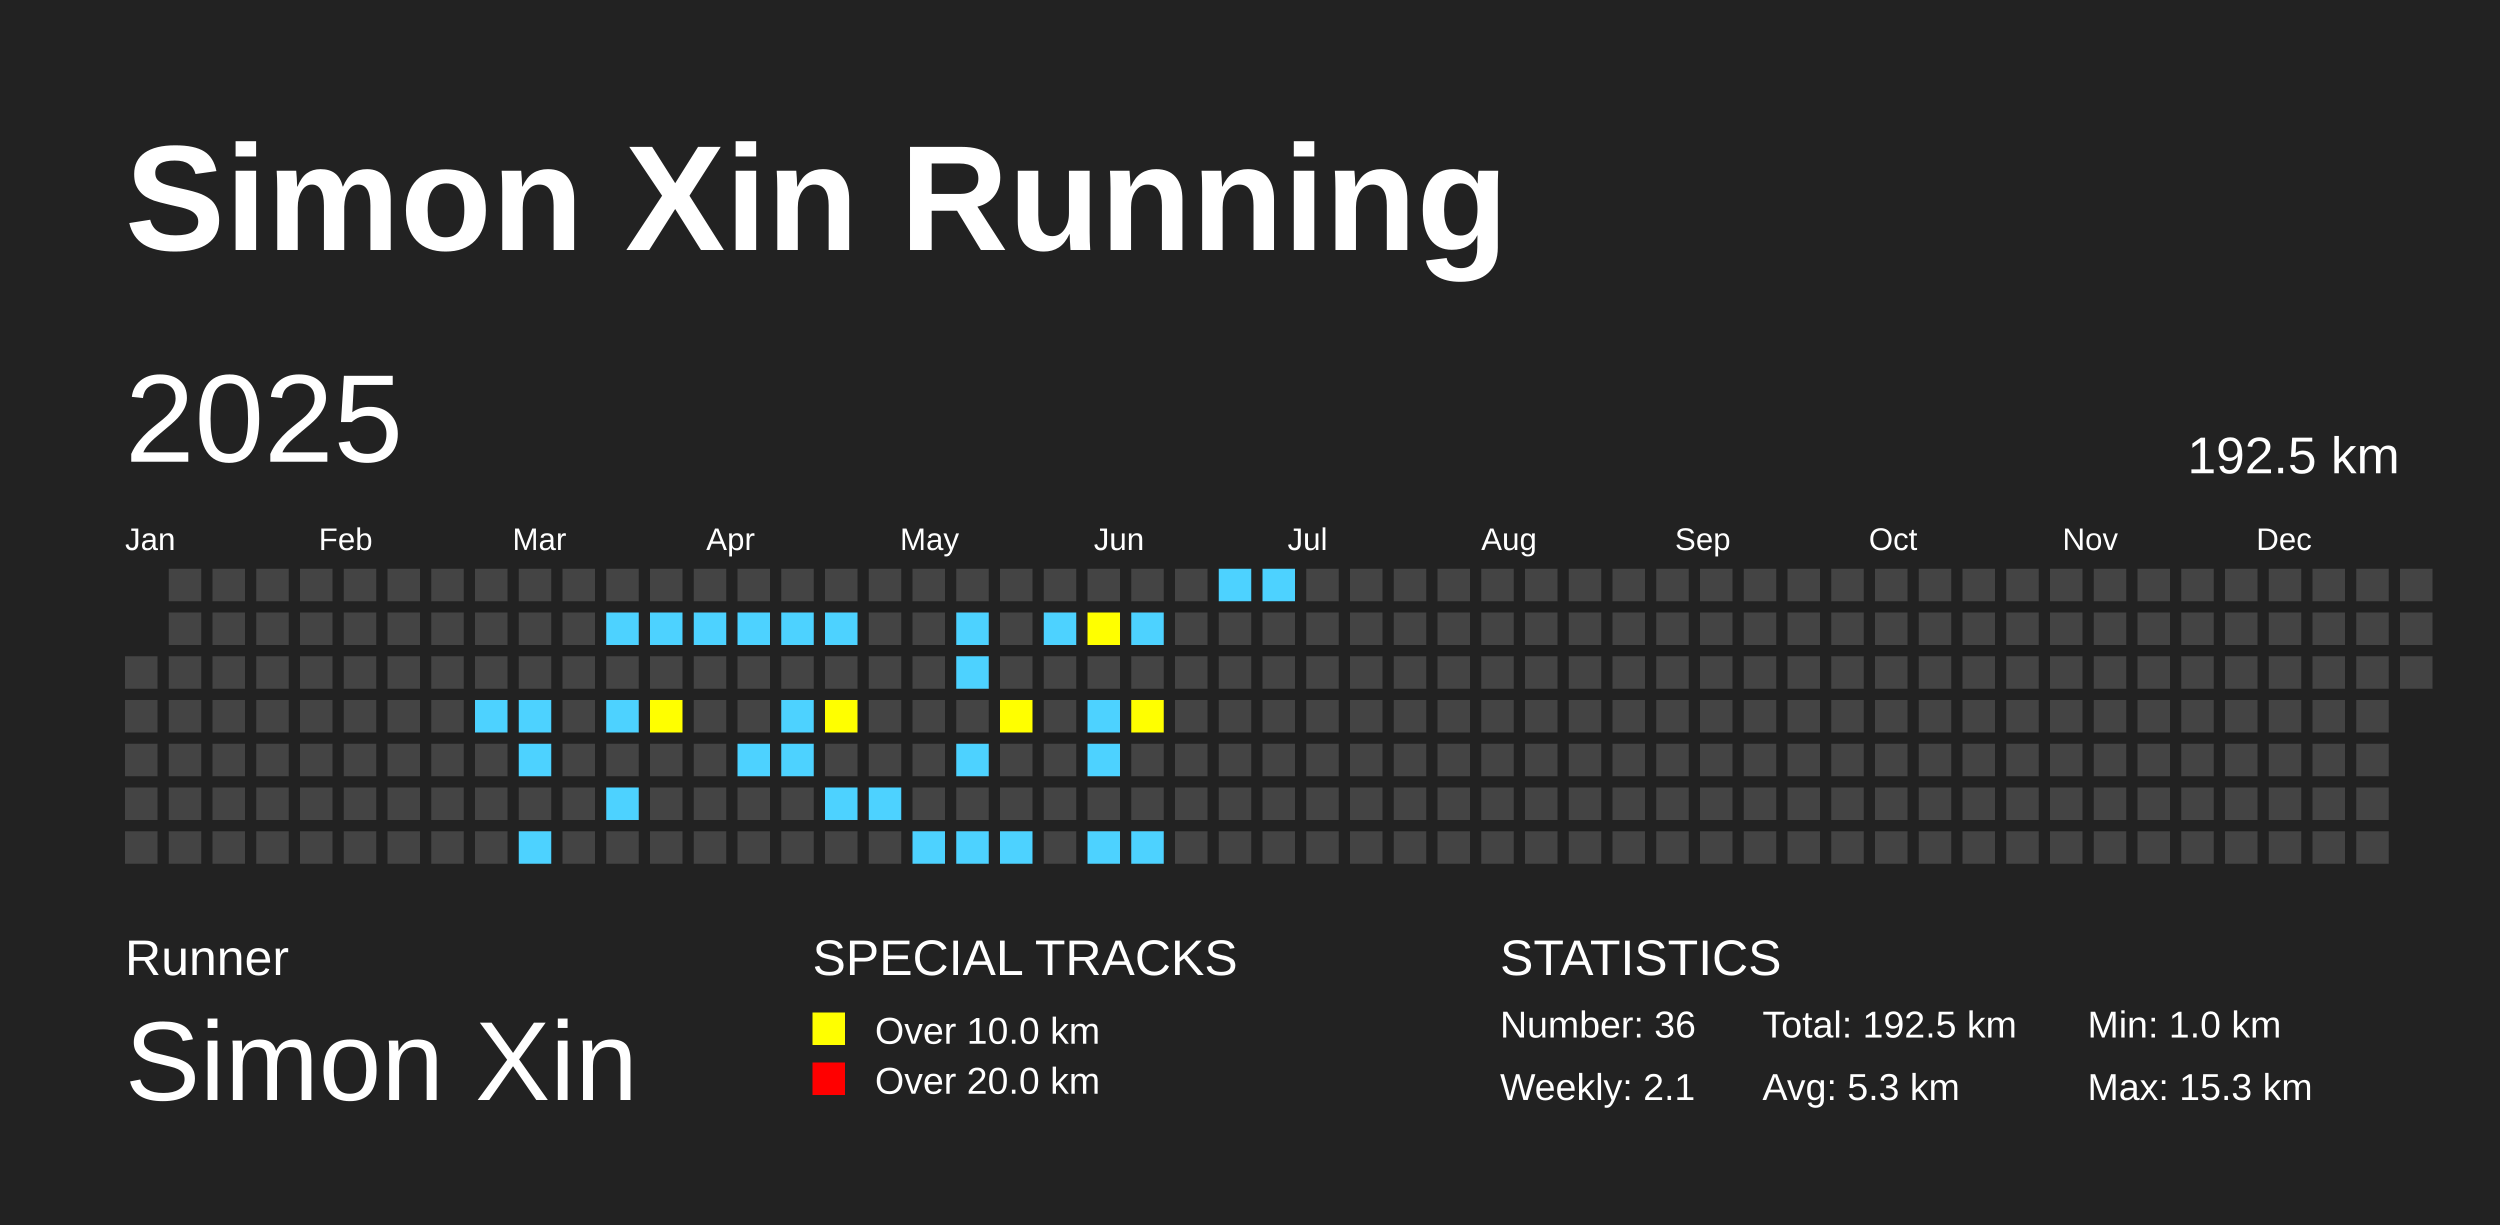
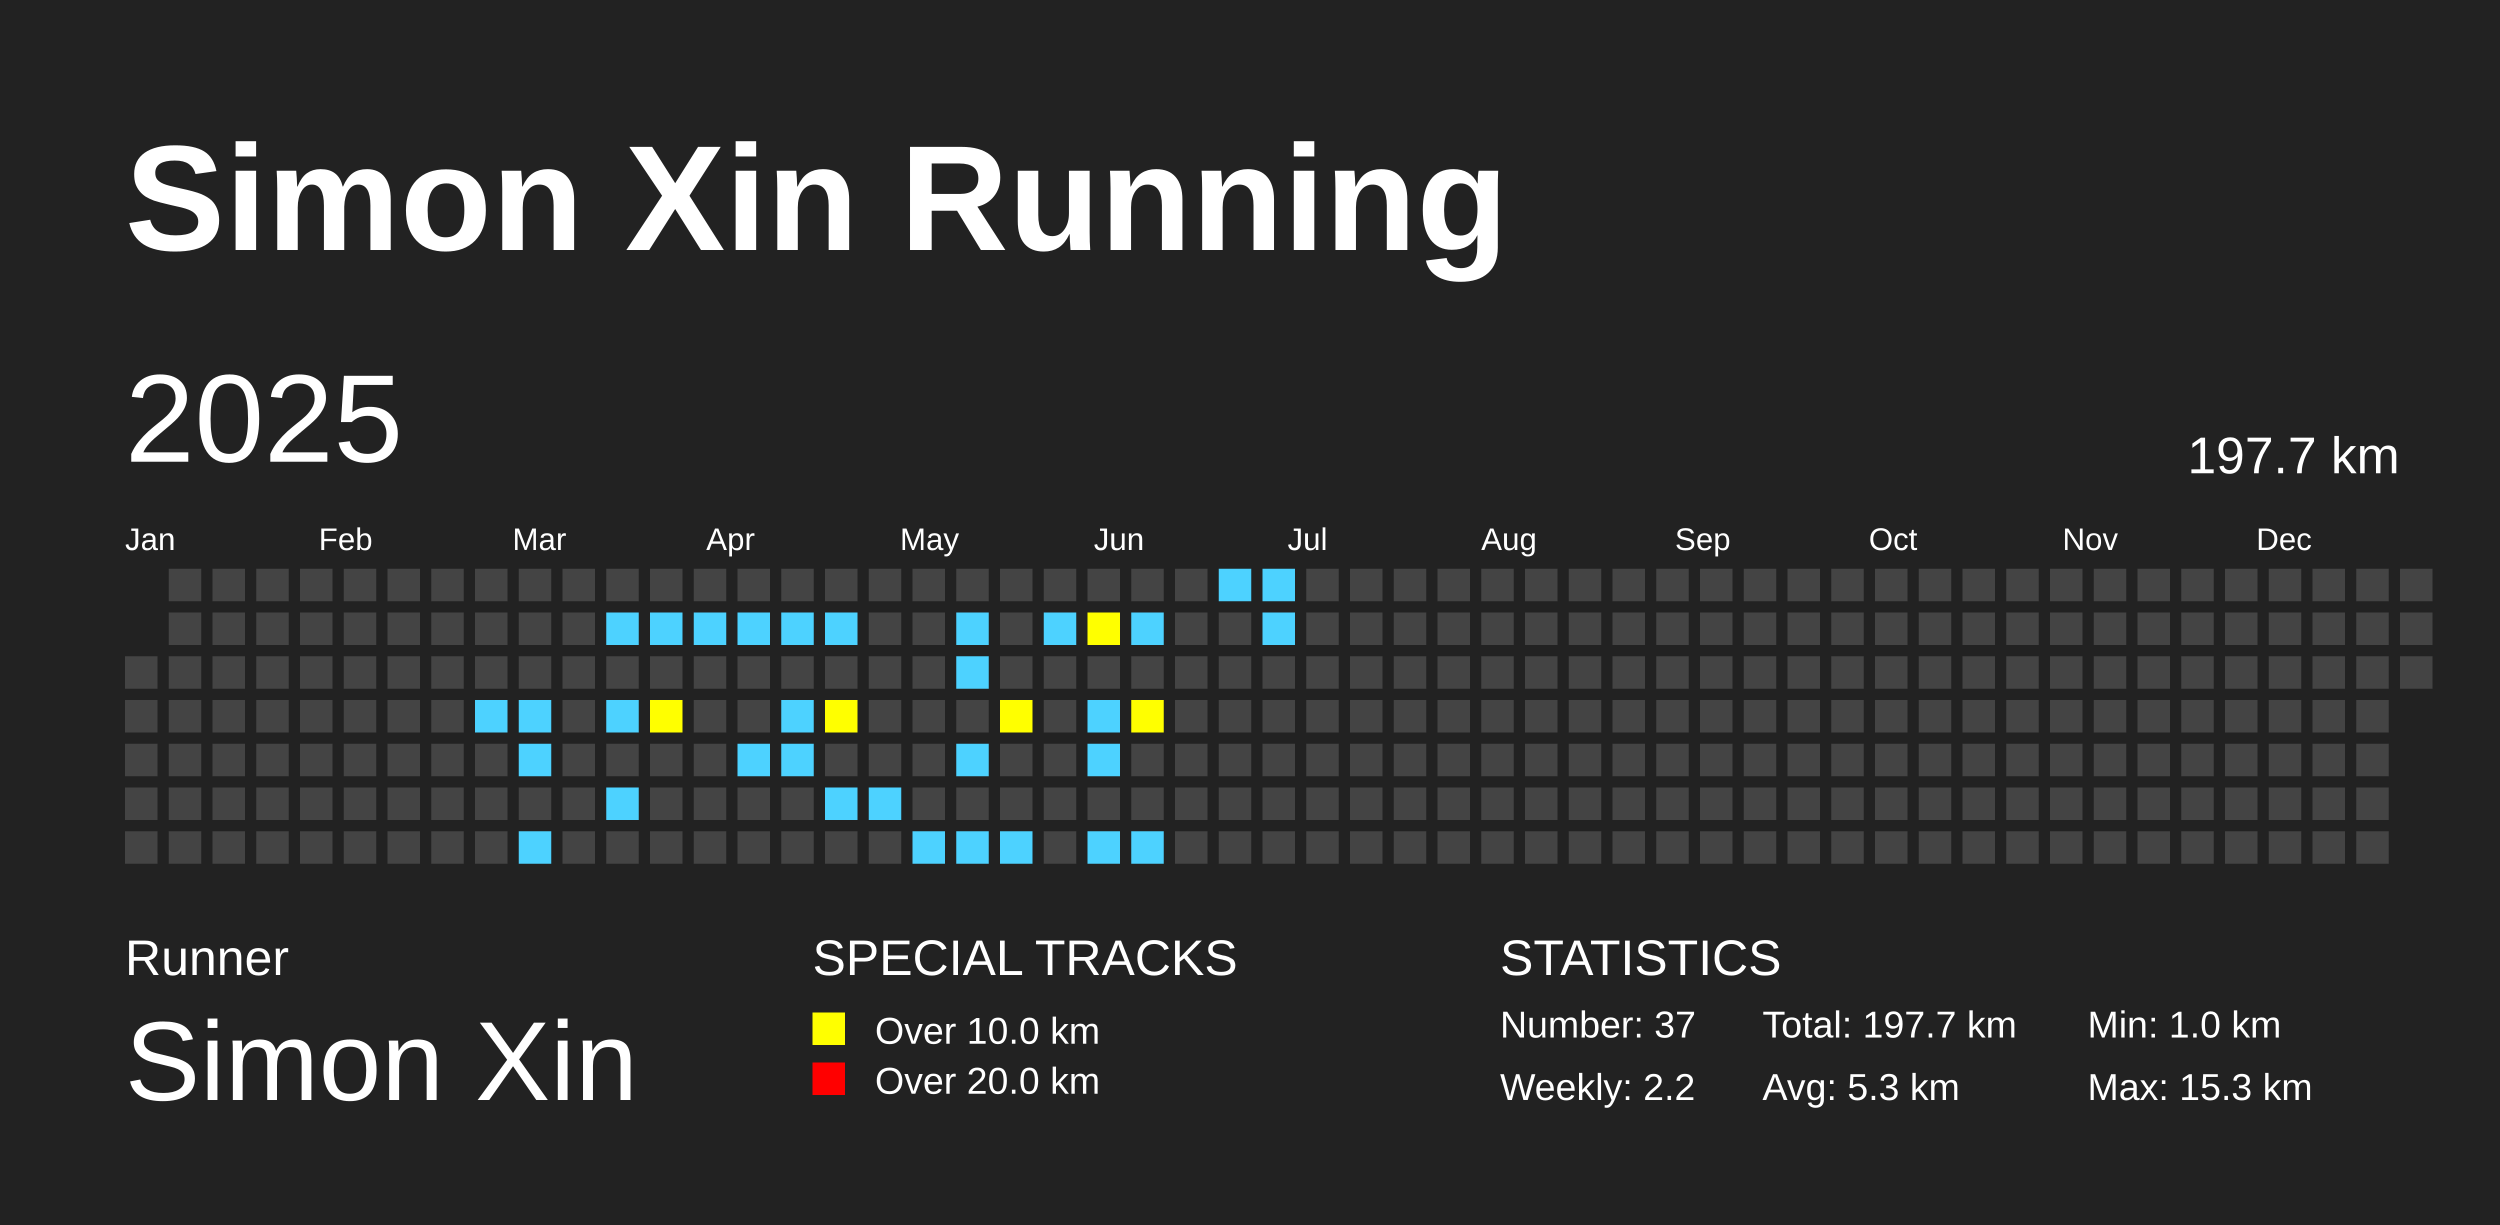
<svg xmlns="http://www.w3.org/2000/svg" baseProfile="full" height="98mm" version="1.1" viewBox="0,0,200,98" width="200mm">
  <defs />
  <rect fill="#222222" height="98" width="200" x="0" y="0" />
  <text fill="#FFFFFF" style="font-size:12px; font-family:Arial; font-weight:bold;" x="10" y="20">Simon Xin Running</text>
  <text fill="#FFFFFF" style="font-size:4px; font-family:Arial" x="10" y="78">Runner</text>
  <text fill="#FFFFFF" style="font-size:9px; font-family:Arial" x="10" y="88">Simon Xin</text>
  <text fill="#FFFFFF" style="font-size:4px; font-family:Arial" x="65" y="78">SPECIAL TRACKS</text>
  <rect fill="yellow" height="2.6" width="2.6" x="65" y="81" />
  <text fill="#FFFFFF" style="font-size:3px; font-family:Arial" x="70" y="83.5">Over 10.0 km</text>
  <rect fill="red" height="2.6" width="2.6" x="65" y="85" />
  <text fill="#FFFFFF" style="font-size:3px; font-family:Arial" x="70" y="87.5">Over 20.0 km</text>
  <text fill="#FFFFFF" style="font-size:4px; font-family:Arial" x="120" y="78">STATISTICS</text>
-   <text fill="#FFFFFF" style="font-size:3px; font-family:Arial" x="120" y="83">Number: 36</text>
-   <text fill="#FFFFFF" style="font-size:3px; font-family:Arial" x="120" y="88">Weekly: 2.1</text>
-   <text fill="#FFFFFF" style="font-size:3px; font-family:Arial" x="141" y="83">Total: 192.5 km</text>
+   <text fill="#FFFFFF" style="font-size:3px; font-family:Arial" x="120" y="83">Number: 37</text>
+   <text fill="#FFFFFF" style="font-size:3px; font-family:Arial" x="120" y="88">Weekly: 2.2</text>
+   <text fill="#FFFFFF" style="font-size:3px; font-family:Arial" x="141" y="83">Total: 197.7 km</text>
  <text fill="#FFFFFF" style="font-size:3px; font-family:Arial" x="141" y="88">Avg: 5.3 km</text>
  <text fill="#FFFFFF" style="font-size:3px; font-family:Arial" x="167" y="83">Min: 1.0 km</text>
  <text fill="#FFFFFF" style="font-size:3px; font-family:Arial" x="167" y="88">Max: 15.3 km</text>
  <text dominant-baseline="hanging" fill="#FFFFFF" style="font-size:10.0px; font-family:Arial;" x="10" y="30">2025</text>
-   <text dominant-baseline="hanging" fill="#FFFFFF" style="font-size:4.125px; font-family:Arial;" x="175" y="35">192.5 km</text>
+   <text dominant-baseline="hanging" fill="#FFFFFF" style="font-size:4.125px; font-family:Arial;" x="175" y="35">197.7 km</text>
  <text fill="#FFFFFF" style="font-size:2.5px; font-family:Arial" x="10.0" y="44">Jan</text>
  <text fill="#FFFFFF" style="font-size:2.5px; font-family:Arial" x="25.5" y="44">Feb</text>
  <text fill="#FFFFFF" style="font-size:2.5px; font-family:Arial" x="41.0" y="44">Mar</text>
  <text fill="#FFFFFF" style="font-size:2.5px; font-family:Arial" x="56.5" y="44">Apr</text>
  <text fill="#FFFFFF" style="font-size:2.5px; font-family:Arial" x="72.0" y="44">May</text>
  <text fill="#FFFFFF" style="font-size:2.5px; font-family:Arial" x="87.5" y="44">Jun</text>
  <text fill="#FFFFFF" style="font-size:2.5px; font-family:Arial" x="103.0" y="44">Jul</text>
  <text fill="#FFFFFF" style="font-size:2.5px; font-family:Arial" x="118.5" y="44">Aug</text>
  <text fill="#FFFFFF" style="font-size:2.5px; font-family:Arial" x="134.0" y="44">Sep</text>
  <text fill="#FFFFFF" style="font-size:2.5px; font-family:Arial" x="149.5" y="44">Oct</text>
  <text fill="#FFFFFF" style="font-size:2.5px; font-family:Arial" x="165.0" y="44">Nov</text>
  <text fill="#FFFFFF" style="font-size:2.5px; font-family:Arial" x="180.5" y="44">Dec</text>
  <rect fill="#444444" height="2.6" width="2.6" x="10.0" y="52.5" />
  <rect fill="#444444" height="2.6" width="2.6" x="10.0" y="56.0" />
  <rect fill="#444444" height="2.6" width="2.6" x="10.0" y="59.5" />
  <rect fill="#444444" height="2.6" width="2.6" x="10.0" y="63.0" />
  <rect fill="#444444" height="2.6" width="2.6" x="10.0" y="66.5" />
  <rect fill="#444444" height="2.6" width="2.6" x="13.5" y="45.5" />
  <rect fill="#444444" height="2.6" width="2.6" x="13.5" y="49.0" />
  <rect fill="#444444" height="2.6" width="2.6" x="13.5" y="52.5" />
  <rect fill="#444444" height="2.6" width="2.6" x="13.5" y="56.0" />
  <rect fill="#444444" height="2.6" width="2.6" x="13.5" y="59.5" />
  <rect fill="#444444" height="2.6" width="2.6" x="13.5" y="63.0" />
  <rect fill="#444444" height="2.6" width="2.6" x="13.5" y="66.5" />
  <rect fill="#444444" height="2.6" width="2.6" x="17.0" y="45.5" />
  <rect fill="#444444" height="2.6" width="2.6" x="17.0" y="49.0" />
  <rect fill="#444444" height="2.6" width="2.6" x="17.0" y="52.5" />
  <rect fill="#444444" height="2.6" width="2.6" x="17.0" y="56.0" />
  <rect fill="#444444" height="2.6" width="2.6" x="17.0" y="59.5" />
  <rect fill="#444444" height="2.6" width="2.6" x="17.0" y="63.0" />
  <rect fill="#444444" height="2.6" width="2.6" x="17.0" y="66.5" />
  <rect fill="#444444" height="2.6" width="2.6" x="20.5" y="45.5" />
  <rect fill="#444444" height="2.6" width="2.6" x="20.5" y="49.0" />
  <rect fill="#444444" height="2.6" width="2.6" x="20.5" y="52.5" />
  <rect fill="#444444" height="2.6" width="2.6" x="20.5" y="56.0" />
  <rect fill="#444444" height="2.6" width="2.6" x="20.5" y="59.5" />
  <rect fill="#444444" height="2.6" width="2.6" x="20.5" y="63.0" />
  <rect fill="#444444" height="2.6" width="2.6" x="20.5" y="66.5" />
  <rect fill="#444444" height="2.6" width="2.6" x="24.0" y="45.5" />
  <rect fill="#444444" height="2.6" width="2.6" x="24.0" y="49.0" />
  <rect fill="#444444" height="2.6" width="2.6" x="24.0" y="52.5" />
  <rect fill="#444444" height="2.6" width="2.6" x="24.0" y="56.0" />
  <rect fill="#444444" height="2.6" width="2.6" x="24.0" y="59.5" />
  <rect fill="#444444" height="2.6" width="2.6" x="24.0" y="63.0" />
  <rect fill="#444444" height="2.6" width="2.6" x="24.0" y="66.5" />
  <rect fill="#444444" height="2.6" width="2.6" x="27.5" y="45.5" />
  <rect fill="#444444" height="2.6" width="2.6" x="27.5" y="49.0" />
  <rect fill="#444444" height="2.6" width="2.6" x="27.5" y="52.5" />
  <rect fill="#444444" height="2.6" width="2.6" x="27.5" y="56.0" />
  <rect fill="#444444" height="2.6" width="2.6" x="27.5" y="59.5" />
  <rect fill="#444444" height="2.6" width="2.6" x="27.5" y="63.0" />
  <rect fill="#444444" height="2.6" width="2.6" x="27.5" y="66.5" />
  <rect fill="#444444" height="2.6" width="2.6" x="31.0" y="45.5" />
  <rect fill="#444444" height="2.6" width="2.6" x="31.0" y="49.0" />
  <rect fill="#444444" height="2.6" width="2.6" x="31.0" y="52.5" />
  <rect fill="#444444" height="2.6" width="2.6" x="31.0" y="56.0" />
  <rect fill="#444444" height="2.6" width="2.6" x="31.0" y="59.5" />
  <rect fill="#444444" height="2.6" width="2.6" x="31.0" y="63.0" />
  <rect fill="#444444" height="2.6" width="2.6" x="31.0" y="66.5" />
  <rect fill="#444444" height="2.6" width="2.6" x="34.5" y="45.5" />
  <rect fill="#444444" height="2.6" width="2.6" x="34.5" y="49.0" />
  <rect fill="#444444" height="2.6" width="2.6" x="34.5" y="52.5" />
  <rect fill="#444444" height="2.6" width="2.6" x="34.5" y="56.0" />
  <rect fill="#444444" height="2.6" width="2.6" x="34.5" y="59.5" />
  <rect fill="#444444" height="2.6" width="2.6" x="34.5" y="63.0" />
  <rect fill="#444444" height="2.6" width="2.6" x="34.5" y="66.5" />
  <rect fill="#444444" height="2.6" width="2.6" x="38.0" y="45.5" />
  <rect fill="#444444" height="2.6" width="2.6" x="38.0" y="49.0" />
  <rect fill="#444444" height="2.6" width="2.6" x="38.0" y="52.5" />
  <rect fill="#4DD2FF" height="2.6" width="2.6" x="38.0" y="56.0" />
  <rect fill="#444444" height="2.6" width="2.6" x="38.0" y="59.5" />
  <rect fill="#444444" height="2.6" width="2.6" x="38.0" y="63.0" />
  <rect fill="#444444" height="2.6" width="2.6" x="38.0" y="66.5" />
  <rect fill="#444444" height="2.6" width="2.6" x="41.5" y="45.5" />
  <rect fill="#444444" height="2.6" width="2.6" x="41.5" y="49.0" />
  <rect fill="#444444" height="2.6" width="2.6" x="41.5" y="52.5" />
  <rect fill="#4DD2FF" height="2.6" width="2.6" x="41.5" y="56.0" />
  <rect fill="#4DD2FF" height="2.6" width="2.6" x="41.5" y="59.5" />
  <rect fill="#444444" height="2.6" width="2.6" x="41.5" y="63.0" />
  <rect fill="#4DD2FF" height="2.6" width="2.6" x="41.5" y="66.5" />
  <rect fill="#444444" height="2.6" width="2.6" x="45.0" y="45.5" />
  <rect fill="#444444" height="2.6" width="2.6" x="45.0" y="49.0" />
  <rect fill="#444444" height="2.6" width="2.6" x="45.0" y="52.5" />
  <rect fill="#444444" height="2.6" width="2.6" x="45.0" y="56.0" />
  <rect fill="#444444" height="2.6" width="2.6" x="45.0" y="59.5" />
  <rect fill="#444444" height="2.6" width="2.6" x="45.0" y="63.0" />
  <rect fill="#444444" height="2.6" width="2.6" x="45.0" y="66.5" />
  <rect fill="#444444" height="2.6" width="2.6" x="48.5" y="45.5" />
  <rect fill="#4DD2FF" height="2.6" width="2.6" x="48.5" y="49.0" />
  <rect fill="#444444" height="2.6" width="2.6" x="48.5" y="52.5" />
  <rect fill="#4DD2FF" height="2.6" width="2.6" x="48.5" y="56.0" />
  <rect fill="#444444" height="2.6" width="2.6" x="48.5" y="59.5" />
  <rect fill="#4DD2FF" height="2.6" width="2.6" x="48.5" y="63.0" />
  <rect fill="#444444" height="2.6" width="2.6" x="48.5" y="66.5" />
  <rect fill="#444444" height="2.6" width="2.6" x="52.0" y="45.5" />
  <rect fill="#4DD2FF" height="2.6" width="2.6" x="52.0" y="49.0" />
  <rect fill="#444444" height="2.6" width="2.6" x="52.0" y="52.5" />
  <rect fill="yellow" height="2.6" width="2.6" x="52.0" y="56.0" />
  <rect fill="#444444" height="2.6" width="2.6" x="52.0" y="59.5" />
  <rect fill="#444444" height="2.6" width="2.6" x="52.0" y="63.0" />
  <rect fill="#444444" height="2.6" width="2.6" x="52.0" y="66.5" />
  <rect fill="#444444" height="2.6" width="2.6" x="55.5" y="45.5" />
  <rect fill="#4DD2FF" height="2.6" width="2.6" x="55.5" y="49.0" />
  <rect fill="#444444" height="2.6" width="2.6" x="55.5" y="52.5" />
  <rect fill="#444444" height="2.6" width="2.6" x="55.5" y="56.0" />
  <rect fill="#444444" height="2.6" width="2.6" x="55.5" y="59.5" />
  <rect fill="#444444" height="2.6" width="2.6" x="55.5" y="63.0" />
  <rect fill="#444444" height="2.6" width="2.6" x="55.5" y="66.5" />
  <rect fill="#444444" height="2.6" width="2.6" x="59.0" y="45.5" />
  <rect fill="#4DD2FF" height="2.6" width="2.6" x="59.0" y="49.0" />
  <rect fill="#444444" height="2.6" width="2.6" x="59.0" y="52.5" />
  <rect fill="#444444" height="2.6" width="2.6" x="59.0" y="56.0" />
  <rect fill="#4DD2FF" height="2.6" width="2.6" x="59.0" y="59.5" />
  <rect fill="#444444" height="2.6" width="2.6" x="59.0" y="63.0" />
  <rect fill="#444444" height="2.6" width="2.6" x="59.0" y="66.5" />
  <rect fill="#444444" height="2.6" width="2.6" x="62.5" y="45.5" />
  <rect fill="#4DD2FF" height="2.6" width="2.6" x="62.5" y="49.0" />
  <rect fill="#444444" height="2.6" width="2.6" x="62.5" y="52.5" />
  <rect fill="#4DD2FF" height="2.6" width="2.6" x="62.5" y="56.0" />
  <rect fill="#4DD2FF" height="2.6" width="2.6" x="62.5" y="59.5" />
  <rect fill="#444444" height="2.6" width="2.6" x="62.5" y="63.0" />
  <rect fill="#444444" height="2.6" width="2.6" x="62.5" y="66.5" />
  <rect fill="#444444" height="2.6" width="2.6" x="66.0" y="45.5" />
  <rect fill="#4DD2FF" height="2.6" width="2.6" x="66.0" y="49.0" />
  <rect fill="#444444" height="2.6" width="2.6" x="66.0" y="52.5" />
  <rect fill="yellow" height="2.6" width="2.6" x="66.0" y="56.0" />
  <rect fill="#444444" height="2.6" width="2.6" x="66.0" y="59.5" />
  <rect fill="#4DD2FF" height="2.6" width="2.6" x="66.0" y="63.0" />
  <rect fill="#444444" height="2.6" width="2.6" x="66.0" y="66.5" />
  <rect fill="#444444" height="2.6" width="2.6" x="69.5" y="45.5" />
  <rect fill="#444444" height="2.6" width="2.6" x="69.5" y="49.0" />
  <rect fill="#444444" height="2.6" width="2.6" x="69.5" y="52.5" />
  <rect fill="#444444" height="2.6" width="2.6" x="69.5" y="56.0" />
  <rect fill="#444444" height="2.6" width="2.6" x="69.5" y="59.5" />
  <rect fill="#4DD2FF" height="2.6" width="2.6" x="69.5" y="63.0" />
  <rect fill="#444444" height="2.6" width="2.6" x="69.5" y="66.5" />
  <rect fill="#444444" height="2.6" width="2.6" x="73.0" y="45.5" />
  <rect fill="#444444" height="2.6" width="2.6" x="73.0" y="49.0" />
  <rect fill="#444444" height="2.6" width="2.6" x="73.0" y="52.5" />
  <rect fill="#444444" height="2.6" width="2.6" x="73.0" y="56.0" />
  <rect fill="#444444" height="2.6" width="2.6" x="73.0" y="59.5" />
  <rect fill="#444444" height="2.6" width="2.6" x="73.0" y="63.0" />
  <rect fill="#4DD2FF" height="2.6" width="2.6" x="73.0" y="66.5" />
  <rect fill="#444444" height="2.6" width="2.6" x="76.5" y="45.5" />
  <rect fill="#4DD2FF" height="2.6" width="2.6" x="76.5" y="49.0" />
  <rect fill="#4DD2FF" height="2.6" width="2.6" x="76.5" y="52.5" />
  <rect fill="#444444" height="2.6" width="2.6" x="76.5" y="56.0" />
  <rect fill="#4DD2FF" height="2.6" width="2.6" x="76.5" y="59.5" />
  <rect fill="#444444" height="2.6" width="2.6" x="76.5" y="63.0" />
  <rect fill="#4DD2FF" height="2.6" width="2.6" x="76.5" y="66.5" />
  <rect fill="#444444" height="2.6" width="2.6" x="80.0" y="45.5" />
  <rect fill="#444444" height="2.6" width="2.6" x="80.0" y="49.0" />
  <rect fill="#444444" height="2.6" width="2.6" x="80.0" y="52.5" />
  <rect fill="yellow" height="2.6" width="2.6" x="80.0" y="56.0" />
  <rect fill="#444444" height="2.6" width="2.6" x="80.0" y="59.5" />
  <rect fill="#444444" height="2.6" width="2.6" x="80.0" y="63.0" />
  <rect fill="#4DD2FF" height="2.6" width="2.6" x="80.0" y="66.5" />
  <rect fill="#444444" height="2.6" width="2.6" x="83.5" y="45.5" />
  <rect fill="#4DD2FF" height="2.6" width="2.6" x="83.5" y="49.0" />
  <rect fill="#444444" height="2.6" width="2.6" x="83.5" y="52.5" />
  <rect fill="#444444" height="2.6" width="2.6" x="83.5" y="56.0" />
  <rect fill="#444444" height="2.6" width="2.6" x="83.5" y="59.5" />
  <rect fill="#444444" height="2.6" width="2.6" x="83.5" y="63.0" />
  <rect fill="#444444" height="2.6" width="2.6" x="83.5" y="66.5" />
  <rect fill="#444444" height="2.6" width="2.6" x="87.0" y="45.5" />
  <rect fill="yellow" height="2.6" width="2.6" x="87.0" y="49.0" />
  <rect fill="#444444" height="2.6" width="2.6" x="87.0" y="52.5" />
  <rect fill="#4DD2FF" height="2.6" width="2.6" x="87.0" y="56.0" />
  <rect fill="#4DD2FF" height="2.6" width="2.6" x="87.0" y="59.5" />
  <rect fill="#444444" height="2.6" width="2.6" x="87.0" y="63.0" />
  <rect fill="#4DD2FF" height="2.6" width="2.6" x="87.0" y="66.5" />
  <rect fill="#444444" height="2.6" width="2.6" x="90.5" y="45.5" />
  <rect fill="#4DD2FF" height="2.6" width="2.6" x="90.5" y="49.0" />
  <rect fill="#444444" height="2.6" width="2.6" x="90.5" y="52.5" />
  <rect fill="yellow" height="2.6" width="2.6" x="90.5" y="56.0" />
  <rect fill="#444444" height="2.6" width="2.6" x="90.5" y="59.5" />
  <rect fill="#444444" height="2.6" width="2.6" x="90.5" y="63.0" />
  <rect fill="#4DD2FF" height="2.6" width="2.6" x="90.5" y="66.5" />
  <rect fill="#444444" height="2.6" width="2.6" x="94.0" y="45.5" />
  <rect fill="#444444" height="2.6" width="2.6" x="94.0" y="49.0" />
  <rect fill="#444444" height="2.6" width="2.6" x="94.0" y="52.5" />
  <rect fill="#444444" height="2.6" width="2.6" x="94.0" y="56.0" />
  <rect fill="#444444" height="2.6" width="2.6" x="94.0" y="59.5" />
  <rect fill="#444444" height="2.6" width="2.6" x="94.0" y="63.0" />
  <rect fill="#444444" height="2.6" width="2.6" x="94.0" y="66.5" />
  <rect fill="#4DD2FF" height="2.6" width="2.6" x="97.5" y="45.5" />
  <rect fill="#444444" height="2.6" width="2.6" x="97.5" y="49.0" />
  <rect fill="#444444" height="2.6" width="2.6" x="97.5" y="52.5" />
  <rect fill="#444444" height="2.6" width="2.6" x="97.5" y="56.0" />
  <rect fill="#444444" height="2.6" width="2.6" x="97.5" y="59.5" />
  <rect fill="#444444" height="2.6" width="2.6" x="97.5" y="63.0" />
  <rect fill="#444444" height="2.6" width="2.6" x="97.5" y="66.5" />
  <rect fill="#4DD2FF" height="2.6" width="2.6" x="101.0" y="45.5" />
-   <rect fill="#444444" height="2.6" width="2.6" x="101.0" y="49.0" />
+   <rect fill="#4DD2FF" height="2.6" width="2.6" x="101.0" y="49.0" />
  <rect fill="#444444" height="2.6" width="2.6" x="101.0" y="52.5" />
  <rect fill="#444444" height="2.6" width="2.6" x="101.0" y="56.0" />
  <rect fill="#444444" height="2.6" width="2.6" x="101.0" y="59.5" />
  <rect fill="#444444" height="2.6" width="2.6" x="101.0" y="63.0" />
  <rect fill="#444444" height="2.6" width="2.6" x="101.0" y="66.5" />
  <rect fill="#444444" height="2.6" width="2.6" x="104.5" y="45.5" />
  <rect fill="#444444" height="2.6" width="2.6" x="104.5" y="49.0" />
  <rect fill="#444444" height="2.6" width="2.6" x="104.5" y="52.5" />
  <rect fill="#444444" height="2.6" width="2.6" x="104.5" y="56.0" />
  <rect fill="#444444" height="2.6" width="2.6" x="104.5" y="59.5" />
  <rect fill="#444444" height="2.6" width="2.6" x="104.5" y="63.0" />
  <rect fill="#444444" height="2.6" width="2.6" x="104.5" y="66.5" />
  <rect fill="#444444" height="2.6" width="2.6" x="108.0" y="45.5" />
  <rect fill="#444444" height="2.6" width="2.6" x="108.0" y="49.0" />
  <rect fill="#444444" height="2.6" width="2.6" x="108.0" y="52.5" />
  <rect fill="#444444" height="2.6" width="2.6" x="108.0" y="56.0" />
  <rect fill="#444444" height="2.6" width="2.6" x="108.0" y="59.5" />
  <rect fill="#444444" height="2.6" width="2.6" x="108.0" y="63.0" />
  <rect fill="#444444" height="2.6" width="2.6" x="108.0" y="66.5" />
  <rect fill="#444444" height="2.6" width="2.6" x="111.5" y="45.5" />
  <rect fill="#444444" height="2.6" width="2.6" x="111.5" y="49.0" />
  <rect fill="#444444" height="2.6" width="2.6" x="111.5" y="52.5" />
  <rect fill="#444444" height="2.6" width="2.6" x="111.5" y="56.0" />
  <rect fill="#444444" height="2.6" width="2.6" x="111.5" y="59.5" />
  <rect fill="#444444" height="2.6" width="2.6" x="111.5" y="63.0" />
  <rect fill="#444444" height="2.6" width="2.6" x="111.5" y="66.5" />
  <rect fill="#444444" height="2.6" width="2.6" x="115.0" y="45.5" />
  <rect fill="#444444" height="2.6" width="2.6" x="115.0" y="49.0" />
  <rect fill="#444444" height="2.6" width="2.6" x="115.0" y="52.5" />
  <rect fill="#444444" height="2.6" width="2.6" x="115.0" y="56.0" />
  <rect fill="#444444" height="2.6" width="2.6" x="115.0" y="59.5" />
  <rect fill="#444444" height="2.6" width="2.6" x="115.0" y="63.0" />
  <rect fill="#444444" height="2.6" width="2.6" x="115.0" y="66.5" />
  <rect fill="#444444" height="2.6" width="2.6" x="118.5" y="45.5" />
  <rect fill="#444444" height="2.6" width="2.6" x="118.5" y="49.0" />
  <rect fill="#444444" height="2.6" width="2.6" x="118.5" y="52.5" />
  <rect fill="#444444" height="2.6" width="2.6" x="118.5" y="56.0" />
  <rect fill="#444444" height="2.6" width="2.6" x="118.5" y="59.5" />
  <rect fill="#444444" height="2.6" width="2.6" x="118.5" y="63.0" />
  <rect fill="#444444" height="2.6" width="2.6" x="118.5" y="66.5" />
  <rect fill="#444444" height="2.6" width="2.6" x="122.0" y="45.5" />
  <rect fill="#444444" height="2.6" width="2.6" x="122.0" y="49.0" />
  <rect fill="#444444" height="2.6" width="2.6" x="122.0" y="52.5" />
  <rect fill="#444444" height="2.6" width="2.6" x="122.0" y="56.0" />
  <rect fill="#444444" height="2.6" width="2.6" x="122.0" y="59.5" />
  <rect fill="#444444" height="2.6" width="2.6" x="122.0" y="63.0" />
  <rect fill="#444444" height="2.6" width="2.6" x="122.0" y="66.5" />
  <rect fill="#444444" height="2.6" width="2.6" x="125.5" y="45.5" />
  <rect fill="#444444" height="2.6" width="2.6" x="125.5" y="49.0" />
  <rect fill="#444444" height="2.6" width="2.6" x="125.5" y="52.5" />
  <rect fill="#444444" height="2.6" width="2.6" x="125.5" y="56.0" />
  <rect fill="#444444" height="2.6" width="2.6" x="125.5" y="59.5" />
  <rect fill="#444444" height="2.6" width="2.6" x="125.5" y="63.0" />
  <rect fill="#444444" height="2.6" width="2.6" x="125.5" y="66.5" />
  <rect fill="#444444" height="2.6" width="2.6" x="129.0" y="45.5" />
  <rect fill="#444444" height="2.6" width="2.6" x="129.0" y="49.0" />
  <rect fill="#444444" height="2.6" width="2.6" x="129.0" y="52.5" />
  <rect fill="#444444" height="2.6" width="2.6" x="129.0" y="56.0" />
  <rect fill="#444444" height="2.6" width="2.6" x="129.0" y="59.5" />
  <rect fill="#444444" height="2.6" width="2.6" x="129.0" y="63.0" />
  <rect fill="#444444" height="2.6" width="2.6" x="129.0" y="66.5" />
  <rect fill="#444444" height="2.6" width="2.6" x="132.5" y="45.5" />
  <rect fill="#444444" height="2.6" width="2.6" x="132.5" y="49.0" />
  <rect fill="#444444" height="2.6" width="2.6" x="132.5" y="52.5" />
  <rect fill="#444444" height="2.6" width="2.6" x="132.5" y="56.0" />
  <rect fill="#444444" height="2.6" width="2.6" x="132.5" y="59.5" />
  <rect fill="#444444" height="2.6" width="2.6" x="132.5" y="63.0" />
  <rect fill="#444444" height="2.6" width="2.6" x="132.5" y="66.5" />
  <rect fill="#444444" height="2.6" width="2.6" x="136.0" y="45.5" />
  <rect fill="#444444" height="2.6" width="2.6" x="136.0" y="49.0" />
  <rect fill="#444444" height="2.6" width="2.6" x="136.0" y="52.5" />
  <rect fill="#444444" height="2.6" width="2.6" x="136.0" y="56.0" />
  <rect fill="#444444" height="2.6" width="2.6" x="136.0" y="59.5" />
  <rect fill="#444444" height="2.6" width="2.6" x="136.0" y="63.0" />
  <rect fill="#444444" height="2.6" width="2.6" x="136.0" y="66.5" />
  <rect fill="#444444" height="2.6" width="2.6" x="139.5" y="45.5" />
  <rect fill="#444444" height="2.6" width="2.6" x="139.5" y="49.0" />
  <rect fill="#444444" height="2.6" width="2.6" x="139.5" y="52.5" />
  <rect fill="#444444" height="2.6" width="2.6" x="139.5" y="56.0" />
  <rect fill="#444444" height="2.6" width="2.6" x="139.5" y="59.5" />
  <rect fill="#444444" height="2.6" width="2.6" x="139.5" y="63.0" />
  <rect fill="#444444" height="2.6" width="2.6" x="139.5" y="66.5" />
  <rect fill="#444444" height="2.6" width="2.6" x="143.0" y="45.5" />
  <rect fill="#444444" height="2.6" width="2.6" x="143.0" y="49.0" />
  <rect fill="#444444" height="2.6" width="2.6" x="143.0" y="52.5" />
  <rect fill="#444444" height="2.6" width="2.6" x="143.0" y="56.0" />
  <rect fill="#444444" height="2.6" width="2.6" x="143.0" y="59.5" />
  <rect fill="#444444" height="2.6" width="2.6" x="143.0" y="63.0" />
  <rect fill="#444444" height="2.6" width="2.6" x="143.0" y="66.5" />
  <rect fill="#444444" height="2.6" width="2.6" x="146.5" y="45.5" />
  <rect fill="#444444" height="2.6" width="2.6" x="146.5" y="49.0" />
  <rect fill="#444444" height="2.6" width="2.6" x="146.5" y="52.5" />
  <rect fill="#444444" height="2.6" width="2.6" x="146.5" y="56.0" />
  <rect fill="#444444" height="2.6" width="2.6" x="146.5" y="59.5" />
  <rect fill="#444444" height="2.6" width="2.6" x="146.5" y="63.0" />
  <rect fill="#444444" height="2.6" width="2.6" x="146.5" y="66.5" />
  <rect fill="#444444" height="2.6" width="2.6" x="150.0" y="45.5" />
  <rect fill="#444444" height="2.6" width="2.6" x="150.0" y="49.0" />
  <rect fill="#444444" height="2.6" width="2.6" x="150.0" y="52.5" />
  <rect fill="#444444" height="2.6" width="2.6" x="150.0" y="56.0" />
  <rect fill="#444444" height="2.6" width="2.6" x="150.0" y="59.5" />
  <rect fill="#444444" height="2.6" width="2.6" x="150.0" y="63.0" />
  <rect fill="#444444" height="2.6" width="2.6" x="150.0" y="66.5" />
  <rect fill="#444444" height="2.6" width="2.6" x="153.5" y="45.5" />
  <rect fill="#444444" height="2.6" width="2.6" x="153.5" y="49.0" />
  <rect fill="#444444" height="2.6" width="2.6" x="153.5" y="52.5" />
  <rect fill="#444444" height="2.6" width="2.6" x="153.5" y="56.0" />
  <rect fill="#444444" height="2.6" width="2.6" x="153.5" y="59.5" />
  <rect fill="#444444" height="2.6" width="2.6" x="153.5" y="63.0" />
  <rect fill="#444444" height="2.6" width="2.6" x="153.5" y="66.5" />
  <rect fill="#444444" height="2.6" width="2.6" x="157.0" y="45.5" />
  <rect fill="#444444" height="2.6" width="2.6" x="157.0" y="49.0" />
  <rect fill="#444444" height="2.6" width="2.6" x="157.0" y="52.5" />
  <rect fill="#444444" height="2.6" width="2.6" x="157.0" y="56.0" />
  <rect fill="#444444" height="2.6" width="2.6" x="157.0" y="59.5" />
  <rect fill="#444444" height="2.6" width="2.6" x="157.0" y="63.0" />
  <rect fill="#444444" height="2.6" width="2.6" x="157.0" y="66.5" />
  <rect fill="#444444" height="2.6" width="2.6" x="160.5" y="45.5" />
  <rect fill="#444444" height="2.6" width="2.6" x="160.5" y="49.0" />
  <rect fill="#444444" height="2.6" width="2.6" x="160.5" y="52.5" />
  <rect fill="#444444" height="2.6" width="2.6" x="160.5" y="56.0" />
  <rect fill="#444444" height="2.6" width="2.6" x="160.5" y="59.5" />
  <rect fill="#444444" height="2.6" width="2.6" x="160.5" y="63.0" />
  <rect fill="#444444" height="2.6" width="2.6" x="160.5" y="66.5" />
  <rect fill="#444444" height="2.6" width="2.6" x="164.0" y="45.5" />
  <rect fill="#444444" height="2.6" width="2.6" x="164.0" y="49.0" />
  <rect fill="#444444" height="2.6" width="2.6" x="164.0" y="52.5" />
  <rect fill="#444444" height="2.6" width="2.6" x="164.0" y="56.0" />
  <rect fill="#444444" height="2.6" width="2.6" x="164.0" y="59.5" />
  <rect fill="#444444" height="2.6" width="2.6" x="164.0" y="63.0" />
  <rect fill="#444444" height="2.6" width="2.6" x="164.0" y="66.5" />
  <rect fill="#444444" height="2.6" width="2.6" x="167.5" y="45.5" />
  <rect fill="#444444" height="2.6" width="2.6" x="167.5" y="49.0" />
  <rect fill="#444444" height="2.6" width="2.6" x="167.5" y="52.5" />
  <rect fill="#444444" height="2.6" width="2.6" x="167.5" y="56.0" />
  <rect fill="#444444" height="2.6" width="2.6" x="167.5" y="59.5" />
  <rect fill="#444444" height="2.6" width="2.6" x="167.5" y="63.0" />
  <rect fill="#444444" height="2.6" width="2.6" x="167.5" y="66.5" />
  <rect fill="#444444" height="2.6" width="2.6" x="171.0" y="45.5" />
  <rect fill="#444444" height="2.6" width="2.6" x="171.0" y="49.0" />
  <rect fill="#444444" height="2.6" width="2.6" x="171.0" y="52.5" />
  <rect fill="#444444" height="2.6" width="2.6" x="171.0" y="56.0" />
  <rect fill="#444444" height="2.6" width="2.6" x="171.0" y="59.5" />
  <rect fill="#444444" height="2.6" width="2.6" x="171.0" y="63.0" />
  <rect fill="#444444" height="2.6" width="2.6" x="171.0" y="66.5" />
  <rect fill="#444444" height="2.6" width="2.6" x="174.5" y="45.5" />
  <rect fill="#444444" height="2.6" width="2.6" x="174.5" y="49.0" />
  <rect fill="#444444" height="2.6" width="2.6" x="174.5" y="52.5" />
  <rect fill="#444444" height="2.6" width="2.6" x="174.5" y="56.0" />
  <rect fill="#444444" height="2.6" width="2.6" x="174.5" y="59.5" />
  <rect fill="#444444" height="2.6" width="2.6" x="174.5" y="63.0" />
  <rect fill="#444444" height="2.6" width="2.6" x="174.5" y="66.5" />
  <rect fill="#444444" height="2.6" width="2.6" x="178.0" y="45.5" />
  <rect fill="#444444" height="2.6" width="2.6" x="178.0" y="49.0" />
  <rect fill="#444444" height="2.6" width="2.6" x="178.0" y="52.5" />
  <rect fill="#444444" height="2.6" width="2.6" x="178.0" y="56.0" />
  <rect fill="#444444" height="2.6" width="2.6" x="178.0" y="59.5" />
  <rect fill="#444444" height="2.6" width="2.6" x="178.0" y="63.0" />
  <rect fill="#444444" height="2.6" width="2.6" x="178.0" y="66.5" />
  <rect fill="#444444" height="2.6" width="2.6" x="181.5" y="45.5" />
  <rect fill="#444444" height="2.6" width="2.6" x="181.5" y="49.0" />
  <rect fill="#444444" height="2.6" width="2.6" x="181.5" y="52.5" />
  <rect fill="#444444" height="2.6" width="2.6" x="181.5" y="56.0" />
  <rect fill="#444444" height="2.6" width="2.6" x="181.5" y="59.5" />
  <rect fill="#444444" height="2.6" width="2.6" x="181.5" y="63.0" />
  <rect fill="#444444" height="2.6" width="2.6" x="181.5" y="66.5" />
  <rect fill="#444444" height="2.6" width="2.6" x="185.0" y="45.5" />
  <rect fill="#444444" height="2.6" width="2.6" x="185.0" y="49.0" />
  <rect fill="#444444" height="2.6" width="2.6" x="185.0" y="52.5" />
  <rect fill="#444444" height="2.6" width="2.6" x="185.0" y="56.0" />
  <rect fill="#444444" height="2.6" width="2.6" x="185.0" y="59.5" />
  <rect fill="#444444" height="2.6" width="2.6" x="185.0" y="63.0" />
  <rect fill="#444444" height="2.6" width="2.6" x="185.0" y="66.5" />
  <rect fill="#444444" height="2.6" width="2.6" x="188.5" y="45.5" />
  <rect fill="#444444" height="2.6" width="2.6" x="188.5" y="49.0" />
  <rect fill="#444444" height="2.6" width="2.6" x="188.5" y="52.5" />
  <rect fill="#444444" height="2.6" width="2.6" x="188.5" y="56.0" />
  <rect fill="#444444" height="2.6" width="2.6" x="188.5" y="59.5" />
  <rect fill="#444444" height="2.6" width="2.6" x="188.5" y="63.0" />
  <rect fill="#444444" height="2.6" width="2.6" x="188.5" y="66.5" />
  <rect fill="#444444" height="2.6" width="2.6" x="192.0" y="45.5" />
  <rect fill="#444444" height="2.6" width="2.6" x="192.0" y="49.0" />
  <rect fill="#444444" height="2.6" width="2.6" x="192.0" y="52.5" />
</svg>
